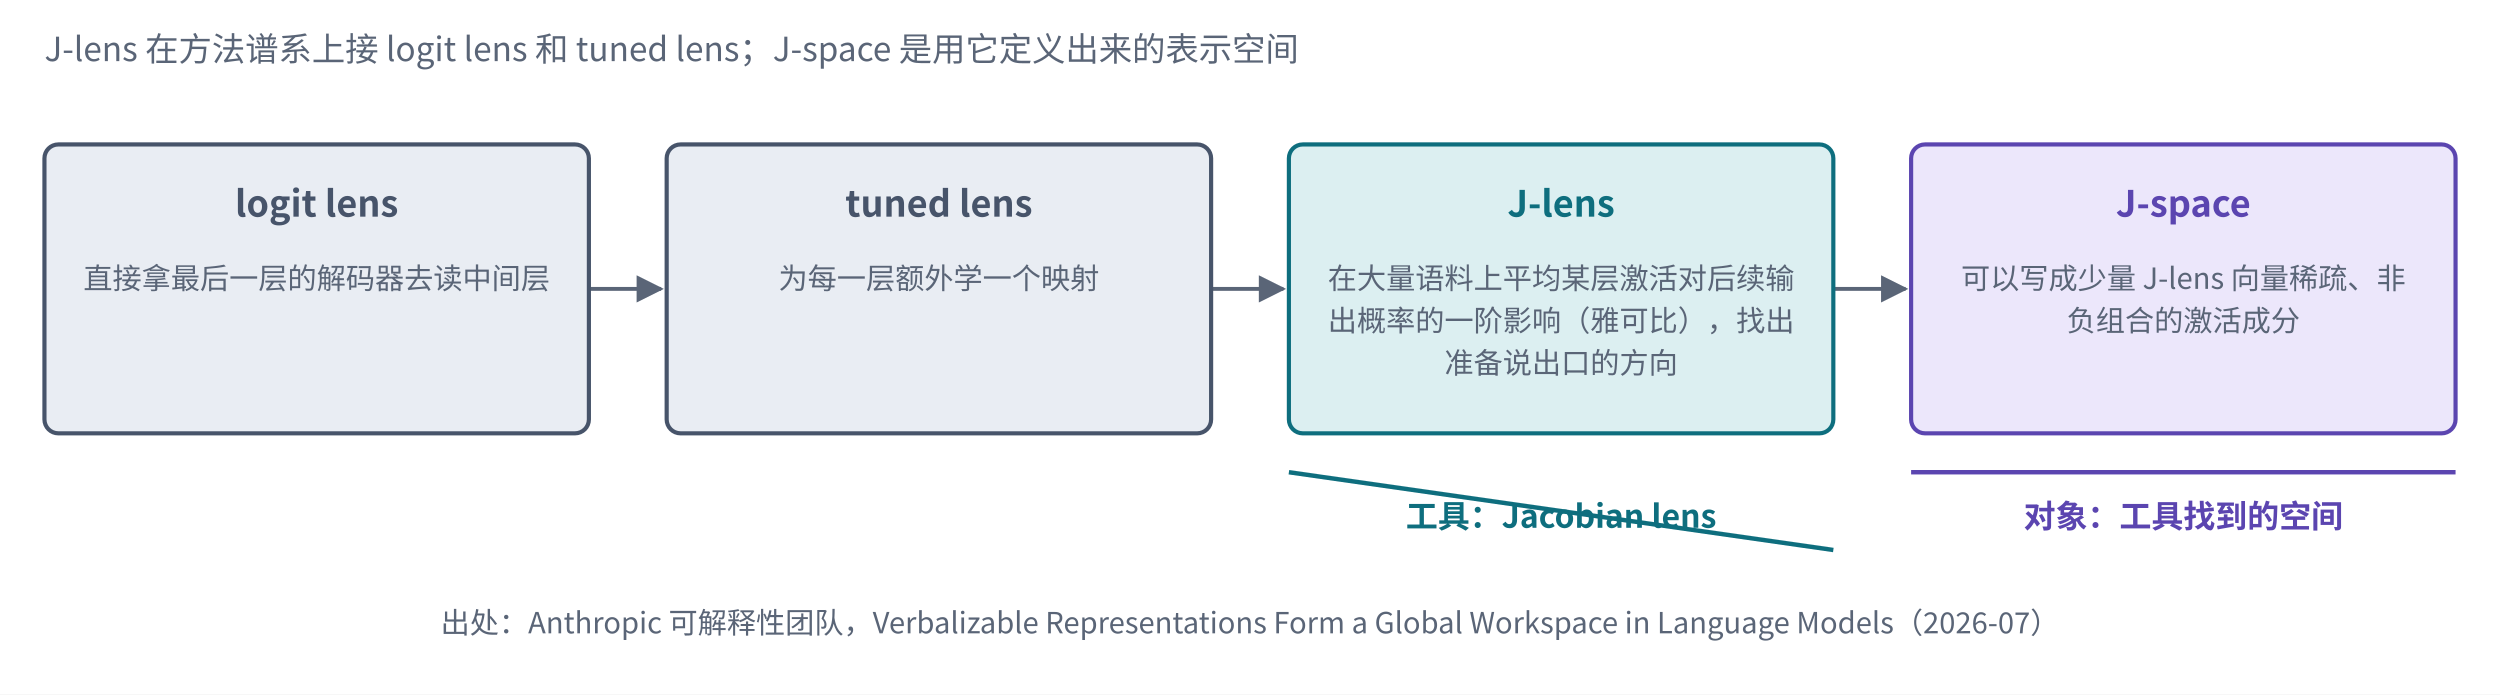
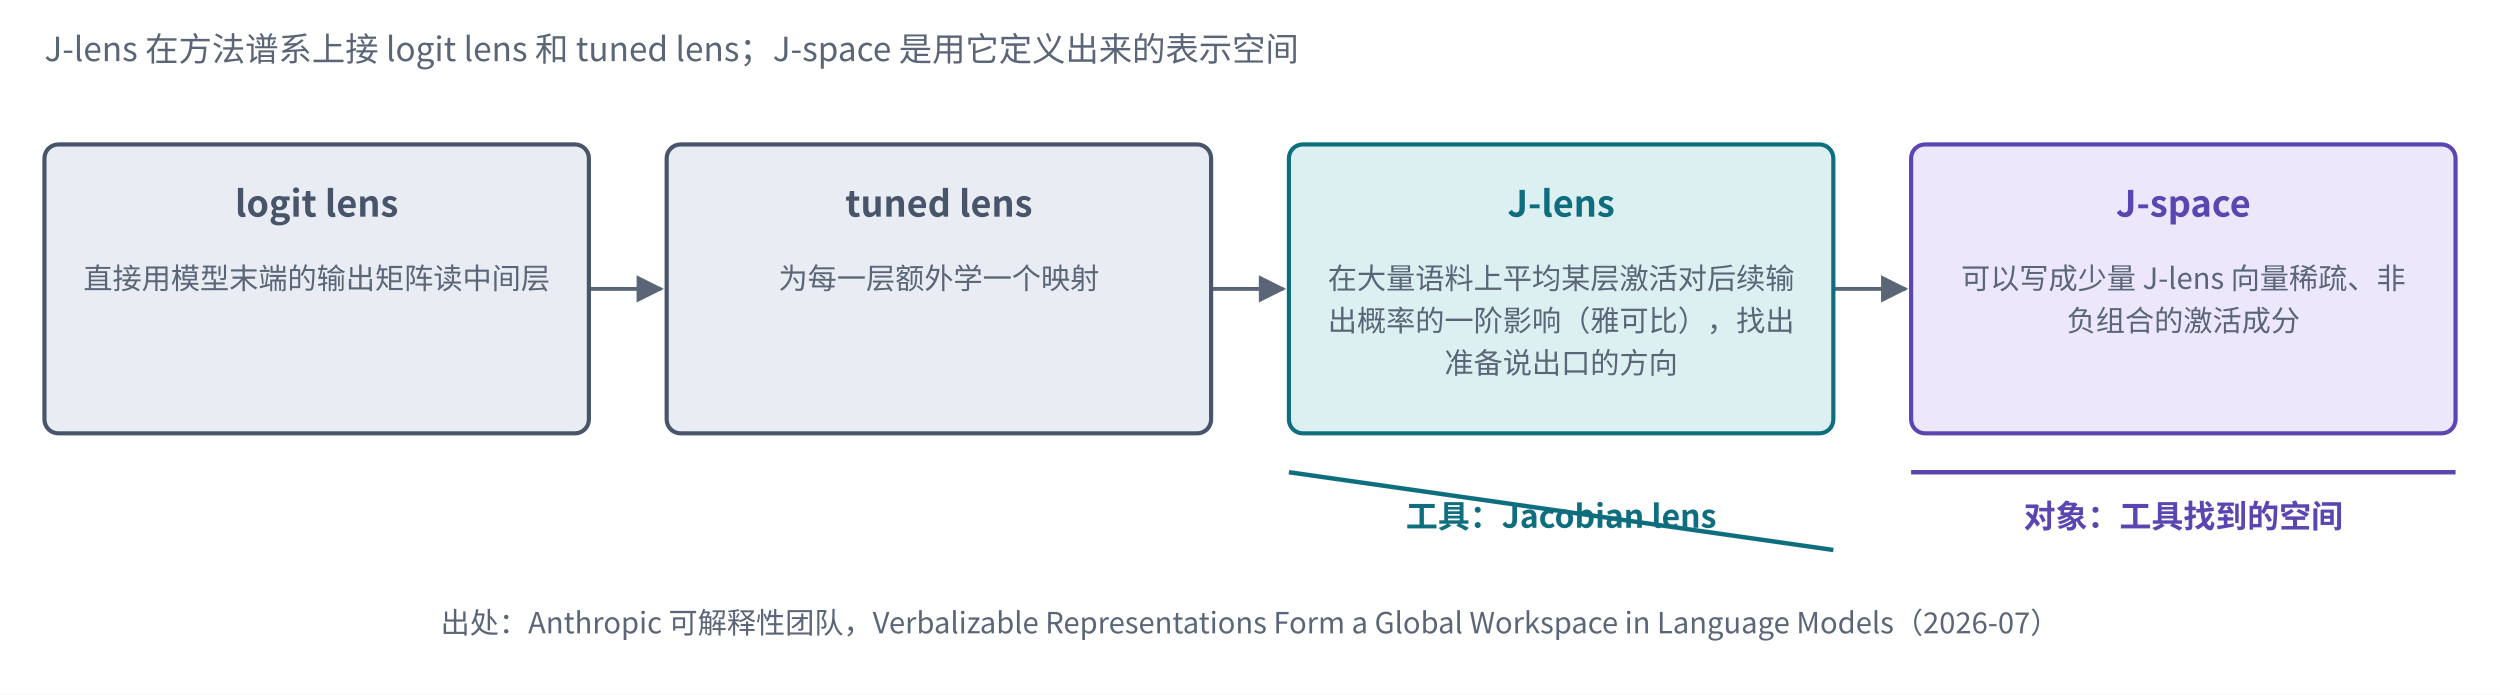
<svg xmlns="http://www.w3.org/2000/svg" viewBox="0 0 900 250" width="900" height="250" role="img" aria-label="从 logit lens 到 J-space">
  <defs>
    <marker id="ah-jlenslineage" viewBox="0 0 10 10" refX="9" refY="5" markerWidth="7" markerHeight="7" orient="auto-start-reverse">
      <path d="M0,0 L10,5 L0,10 z" fill="#5A6577" />
    </marker>
  </defs>
  <rect x="0" y="0" width="900" height="250" fill="#ffffff" />
  <path d="M212,104 L238,104" fill="none" stroke="#5A6577" stroke-width="1.4" marker-end="url(#ah-jlenslineage)" />
  <path d="M436,104 L462,104" fill="none" stroke="#5A6577" stroke-width="1.4" marker-end="url(#ah-jlenslineage)" />
  <path d="M660,104 L686,104" fill="none" stroke="#5A6577" stroke-width="1.4" marker-end="url(#ah-jlenslineage)" />
  <line x1="464" y1="170" x2="660" y2="198" stroke="#0E6E7E" stroke-width="1.6" />
  <line x1="688" y1="170" x2="884" y2="170" stroke="#5B45B0" stroke-width="1.6" />
  <rect x="16" y="52" width="196" height="104" rx="5" fill="#E9EDF3" stroke="#47546A" stroke-width="1.5" />
  <rect x="240" y="52" width="196" height="104" rx="5" fill="#E9EDF3" stroke="#47546A" stroke-width="1.5" />
  <rect x="464" y="52" width="196" height="104" rx="5" fill="#DCEFF1" stroke="#0E6E7E" stroke-width="1.5" />
  <rect x="688" y="52" width="196" height="104" rx="5" fill="#ECE7FB" stroke="#5B45B0" stroke-width="1.5" />
  <text x="16" y="22" text-anchor="start" font-size="12" font-weight="500" fill="#5A6577" font-family="PingFang SC, Noto Sans CJK SC, Microsoft YaHei, sans-serif">J-lens 在方法谱系上接 logit lens 和 tuned lens；J-space 是用它定义出来的表示空间</text>
  <text x="114" y="78" text-anchor="middle" font-size="13" font-weight="700" fill="#47546A" font-family="PingFang SC, Noto Sans CJK SC, Microsoft YaHei, sans-serif">logit lens</text>
-   <text x="114" y="104" text-anchor="middle" font-size="10.5" font-weight="400" fill="#5A6577" font-family="PingFang SC, Noto Sans CJK SC, Microsoft YaHei, sans-serif">直接拿最后一层的解码器去读中间层</text>
+   <text x="114" y="104" text-anchor="middle" font-size="10.5" font-weight="400" fill="#5A6577" font-family="PingFang SC, Noto Sans CJK SC, Microsoft YaHei, sans-serif">直接用模型末端的输出矩阵读中间层</text>
  <text x="338" y="78" text-anchor="middle" font-size="13" font-weight="700" fill="#47546A" font-family="PingFang SC, Noto Sans CJK SC, Microsoft YaHei, sans-serif">tuned lens</text>
  <text x="338" y="104" text-anchor="middle" font-size="10.5" font-weight="400" fill="#5A6577" font-family="PingFang SC, Noto Sans CJK SC, Microsoft YaHei, sans-serif">为每一层额外学一个映射</text>
  <text x="562" y="78" text-anchor="middle" font-size="13" font-weight="700" fill="#0E6E7E" font-family="PingFang SC, Noto Sans CJK SC, Microsoft YaHei, sans-serif">J-lens</text>
  <text x="562" y="104" text-anchor="middle" font-size="10.5" font-weight="400" fill="#5A6577" font-family="PingFang SC, Noto Sans CJK SC, Microsoft YaHei, sans-serif">在大量语料上平均某层激活对后续输</text>
  <text x="562" y="119.225" text-anchor="middle" font-size="10.5" font-weight="400" fill="#5A6577" font-family="PingFang SC, Noto Sans CJK SC, Microsoft YaHei, sans-serif">出概率的一阶影响（雅可比），找出</text>
  <text x="562" y="134.45" text-anchor="middle" font-size="10.5" font-weight="400" fill="#5A6577" font-family="PingFang SC, Noto Sans CJK SC, Microsoft YaHei, sans-serif">准备说出口的方向</text>
  <text x="786" y="78" text-anchor="middle" font-size="13" font-weight="700" fill="#5B45B0" font-family="PingFang SC, Noto Sans CJK SC, Microsoft YaHei, sans-serif">J-space</text>
  <text x="786" y="104" text-anchor="middle" font-size="10.5" font-weight="400" fill="#5A6577" font-family="PingFang SC, Noto Sans CJK SC, Microsoft YaHei, sans-serif">可以写成少量 J-lens 向量稀疏、非</text>
  <text x="786" y="119.225" text-anchor="middle" font-size="10.5" font-weight="400" fill="#5A6577" font-family="PingFang SC, Noto Sans CJK SC, Microsoft YaHei, sans-serif">负组合的激活成分</text>
  <text x="562" y="190" text-anchor="middle" font-size="11.5" font-weight="700" fill="#0E6E7E" font-family="PingFang SC, Noto Sans CJK SC, Microsoft YaHei, sans-serif">工具：Jacobian lens</text>
  <text x="786" y="190" text-anchor="middle" font-size="11.5" font-weight="700" fill="#5B45B0" font-family="PingFang SC, Noto Sans CJK SC, Microsoft YaHei, sans-serif">对象：工具找到的空间</text>
  <text x="450" y="228" text-anchor="middle" font-size="10.5" font-weight="400" fill="#5A6577" font-family="PingFang SC, Noto Sans CJK SC, Microsoft YaHei, sans-serif">出处：Anthropic 可解释性团队，Verbalizable Representations Form a Global Workspace in Language Models（2026-07）</text>
</svg>
